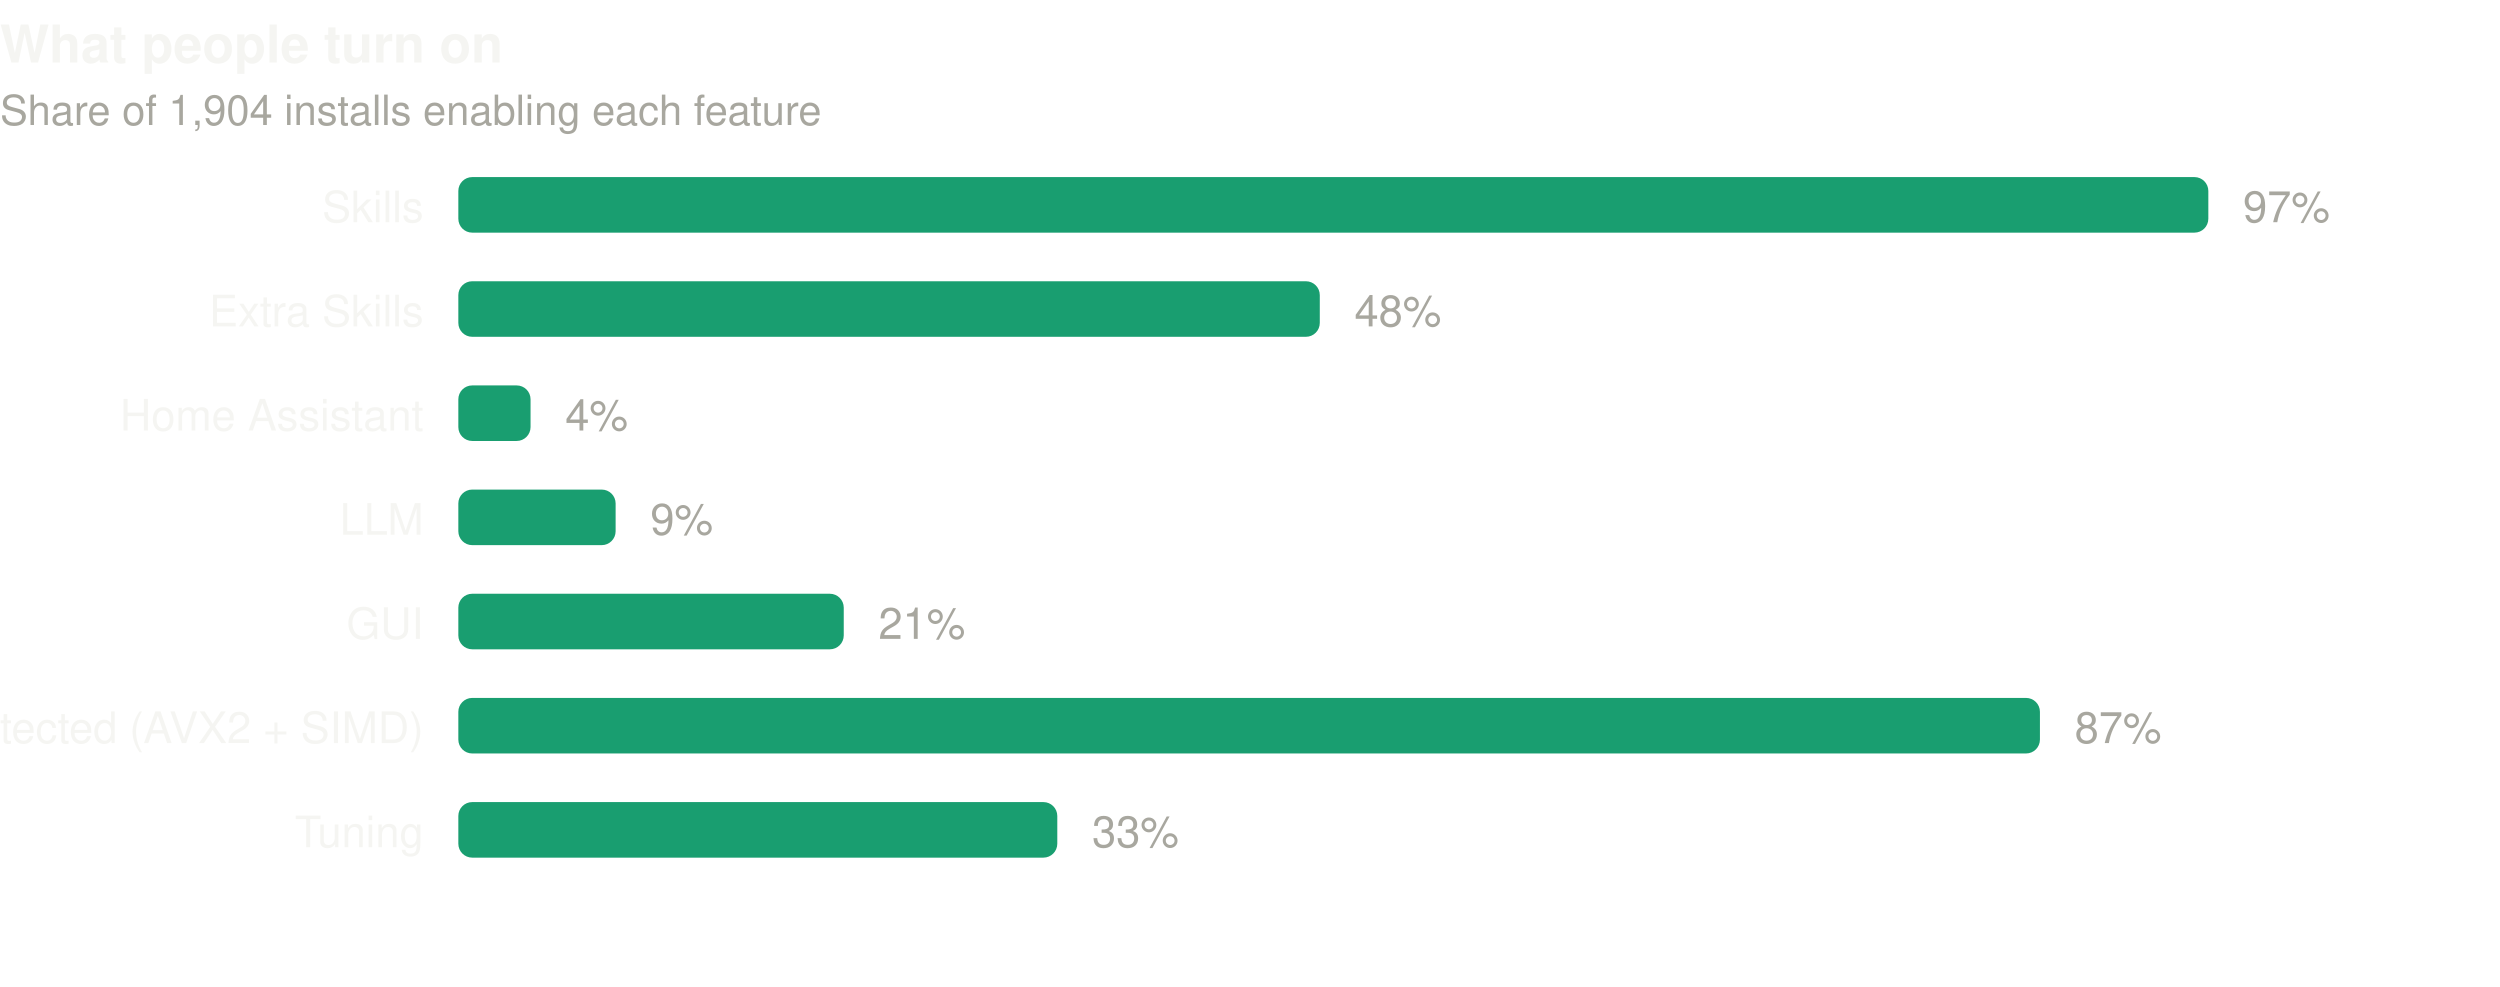
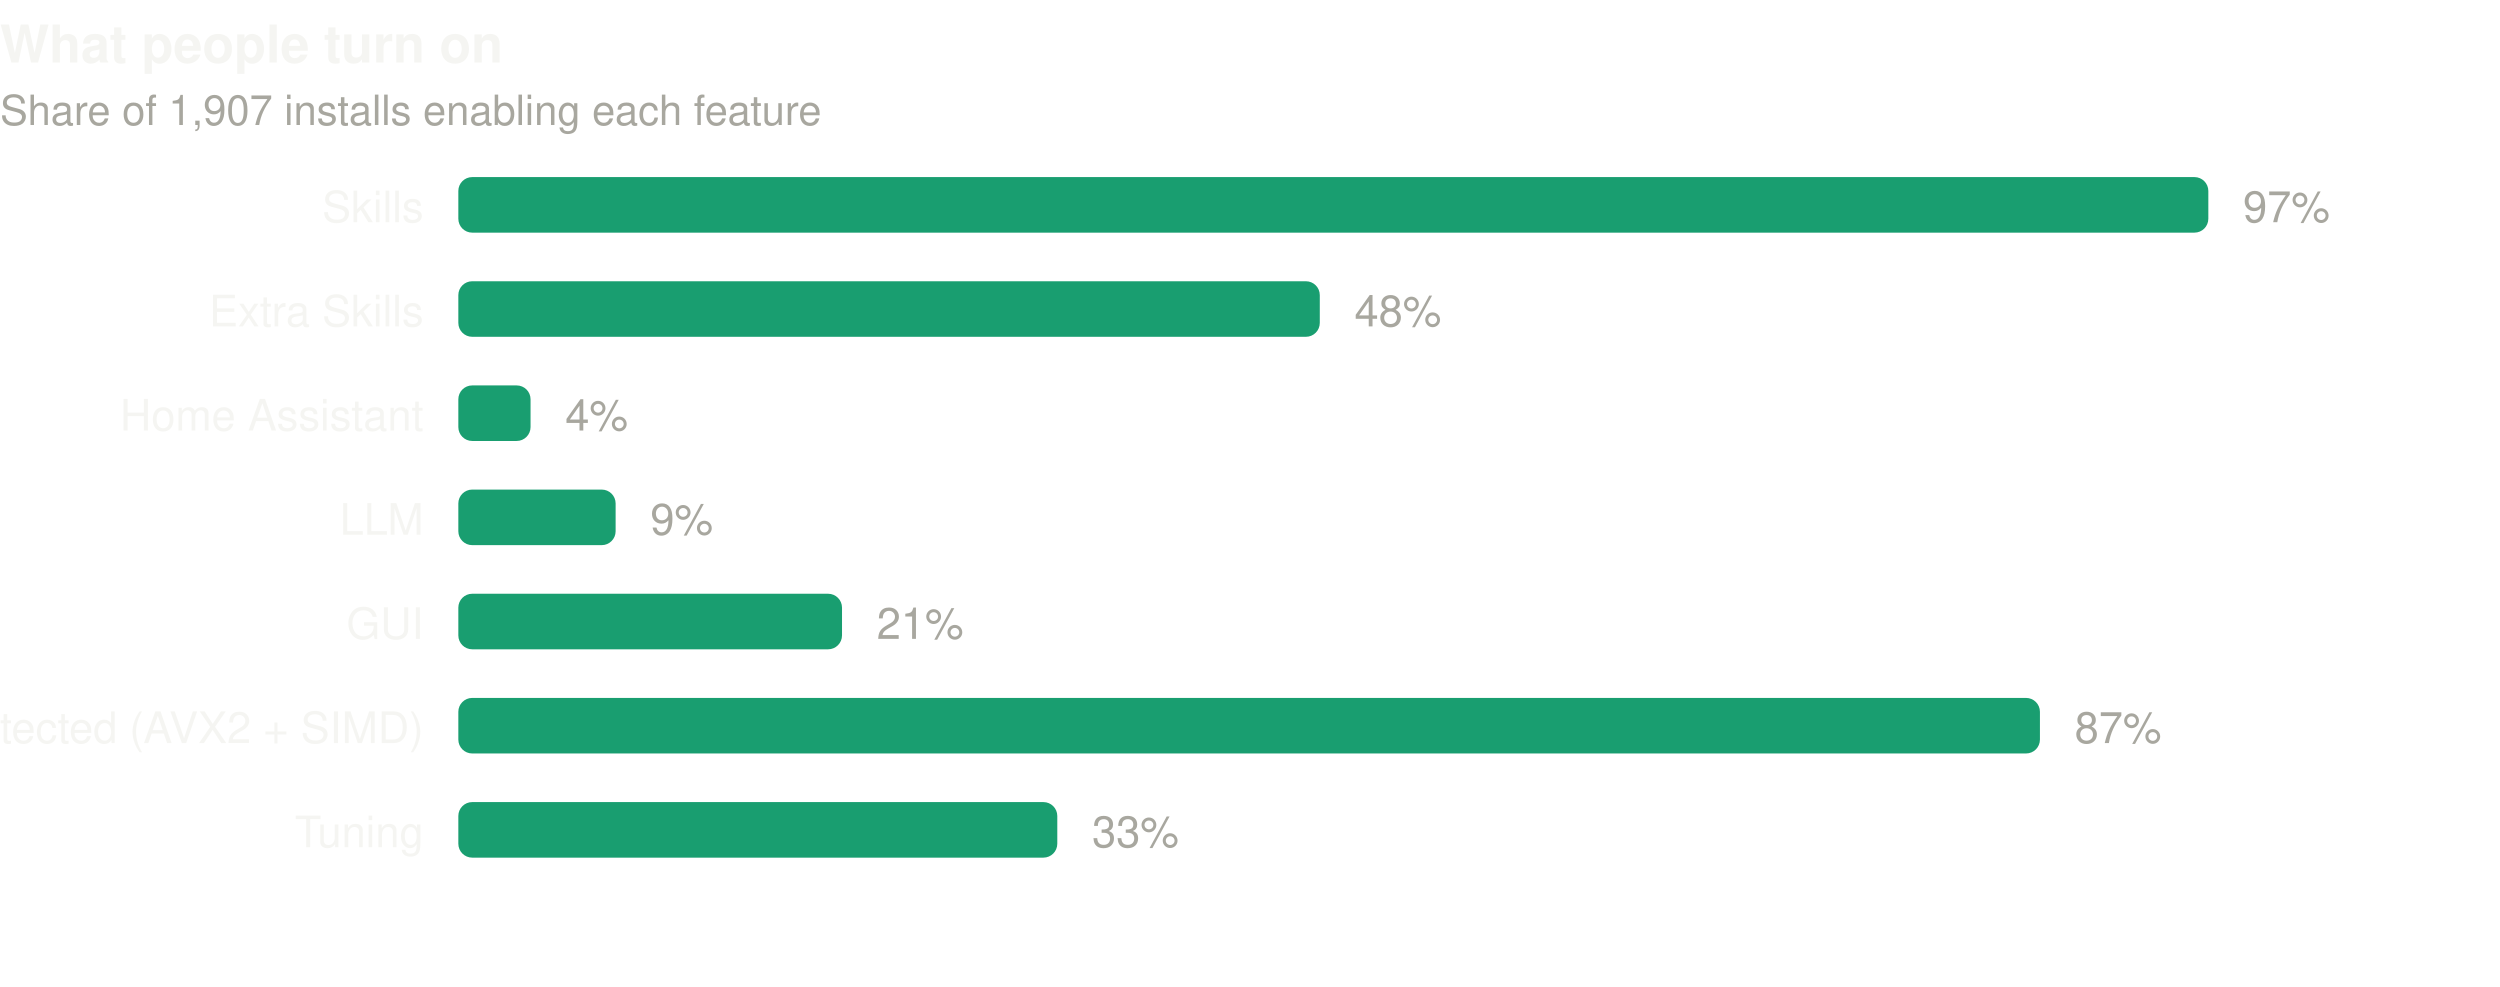
- <svg xmlns="http://www.w3.org/2000/svg" width="720" height="284" viewBox="0 0 720 284" role="img" aria-label="What people turn on. Share of 1,904 installs enabling each feature">
+ <svg xmlns="http://www.w3.org/2000/svg" width="720" height="284" viewBox="0 0 720 284" role="img" aria-label="What people turn on. Share of 1,907 installs enabling each feature">
  <text x="0" y="18" font-family="ui-sans-serif,-apple-system,BlinkMacSystemFont,'Segoe UI',Helvetica,Arial,sans-serif" font-size="15" font-weight="600" fill="#f5f5f2">What people turn on</text>
-   <text x="0" y="36" font-family="ui-sans-serif,-apple-system,BlinkMacSystemFont,'Segoe UI',Helvetica,Arial,sans-serif" font-size="12" fill="#a8a79f">Share of 1,904 installs enabling each feature</text>
+   <text x="0" y="36" font-family="ui-sans-serif,-apple-system,BlinkMacSystemFont,'Segoe UI',Helvetica,Arial,sans-serif" font-size="12" fill="#a8a79f">Share of 1,907 installs enabling each feature</text>
  <text x="122" y="64.0" text-anchor="end" font-family="ui-sans-serif,-apple-system,BlinkMacSystemFont,'Segoe UI',Helvetica,Arial,sans-serif" font-size="12.5" fill="#f5f5f2">Skills</text>
  <rect x="132" y="51.0" width="504.0" height="16" rx="4" fill="#199e70" />
  <text x="646.0" y="64.0" font-family="ui-sans-serif,-apple-system,BlinkMacSystemFont,'Segoe UI',Helvetica,Arial,sans-serif" font-size="12.5" fill="#a8a79f">97%</text>
  <text x="122" y="94.0" text-anchor="end" font-family="ui-sans-serif,-apple-system,BlinkMacSystemFont,'Segoe UI',Helvetica,Arial,sans-serif" font-size="12.5" fill="#f5f5f2">Extra Skills</text>
  <rect x="132" y="81.0" width="248.1" height="16" rx="4" fill="#199e70" />
  <text x="390.1" y="94.0" font-family="ui-sans-serif,-apple-system,BlinkMacSystemFont,'Segoe UI',Helvetica,Arial,sans-serif" font-size="12.5" fill="#a8a79f">48%</text>
  <text x="122" y="124.0" text-anchor="end" font-family="ui-sans-serif,-apple-system,BlinkMacSystemFont,'Segoe UI',Helvetica,Arial,sans-serif" font-size="12.5" fill="#f5f5f2">Home Assistant</text>
  <rect x="132" y="111.0" width="20.8" height="16" rx="4" fill="#199e70" />
  <text x="162.8" y="124.0" font-family="ui-sans-serif,-apple-system,BlinkMacSystemFont,'Segoe UI',Helvetica,Arial,sans-serif" font-size="12.5" fill="#a8a79f">4%</text>
  <text x="122" y="154.0" text-anchor="end" font-family="ui-sans-serif,-apple-system,BlinkMacSystemFont,'Segoe UI',Helvetica,Arial,sans-serif" font-size="12.5" fill="#f5f5f2">LLM</text>
  <rect x="132" y="141.0" width="45.3" height="16" rx="4" fill="#199e70" />
  <text x="187.3" y="154.0" font-family="ui-sans-serif,-apple-system,BlinkMacSystemFont,'Segoe UI',Helvetica,Arial,sans-serif" font-size="12.5" fill="#a8a79f">9%</text>
  <text x="122" y="184.0" text-anchor="end" font-family="ui-sans-serif,-apple-system,BlinkMacSystemFont,'Segoe UI',Helvetica,Arial,sans-serif" font-size="12.5" fill="#f5f5f2">GUI</text>
-   <rect x="132" y="171.0" width="111.0" height="16" rx="4" fill="#199e70" />
-   <text x="253.0" y="184.0" font-family="ui-sans-serif,-apple-system,BlinkMacSystemFont,'Segoe UI',Helvetica,Arial,sans-serif" font-size="12.5" fill="#a8a79f">21%</text>
+   <rect x="132" y="171.0" width="110.5" height="16" rx="4" fill="#199e70" />
+   <text x="252.5" y="184.0" font-family="ui-sans-serif,-apple-system,BlinkMacSystemFont,'Segoe UI',Helvetica,Arial,sans-serif" font-size="12.5" fill="#a8a79f">21%</text>
  <text x="122" y="214.0" text-anchor="end" font-family="ui-sans-serif,-apple-system,BlinkMacSystemFont,'Segoe UI',Helvetica,Arial,sans-serif" font-size="12.5" fill="#f5f5f2">CPU capability detected (AVX2 + SIMD)</text>
  <rect x="132" y="201.0" width="455.5" height="16" rx="4" fill="#199e70" />
  <text x="597.5" y="214.0" font-family="ui-sans-serif,-apple-system,BlinkMacSystemFont,'Segoe UI',Helvetica,Arial,sans-serif" font-size="12.5" fill="#a8a79f">87%</text>
  <text x="122" y="244.0" text-anchor="end" font-family="ui-sans-serif,-apple-system,BlinkMacSystemFont,'Segoe UI',Helvetica,Arial,sans-serif" font-size="12.5" fill="#f5f5f2">Tuning</text>
  <rect x="132" y="231.0" width="172.5" height="16" rx="4" fill="#199e70" />
  <text x="314.5" y="244.0" font-family="ui-sans-serif,-apple-system,BlinkMacSystemFont,'Segoe UI',Helvetica,Arial,sans-serif" font-size="12.5" fill="#a8a79f">33%</text>
</svg>
